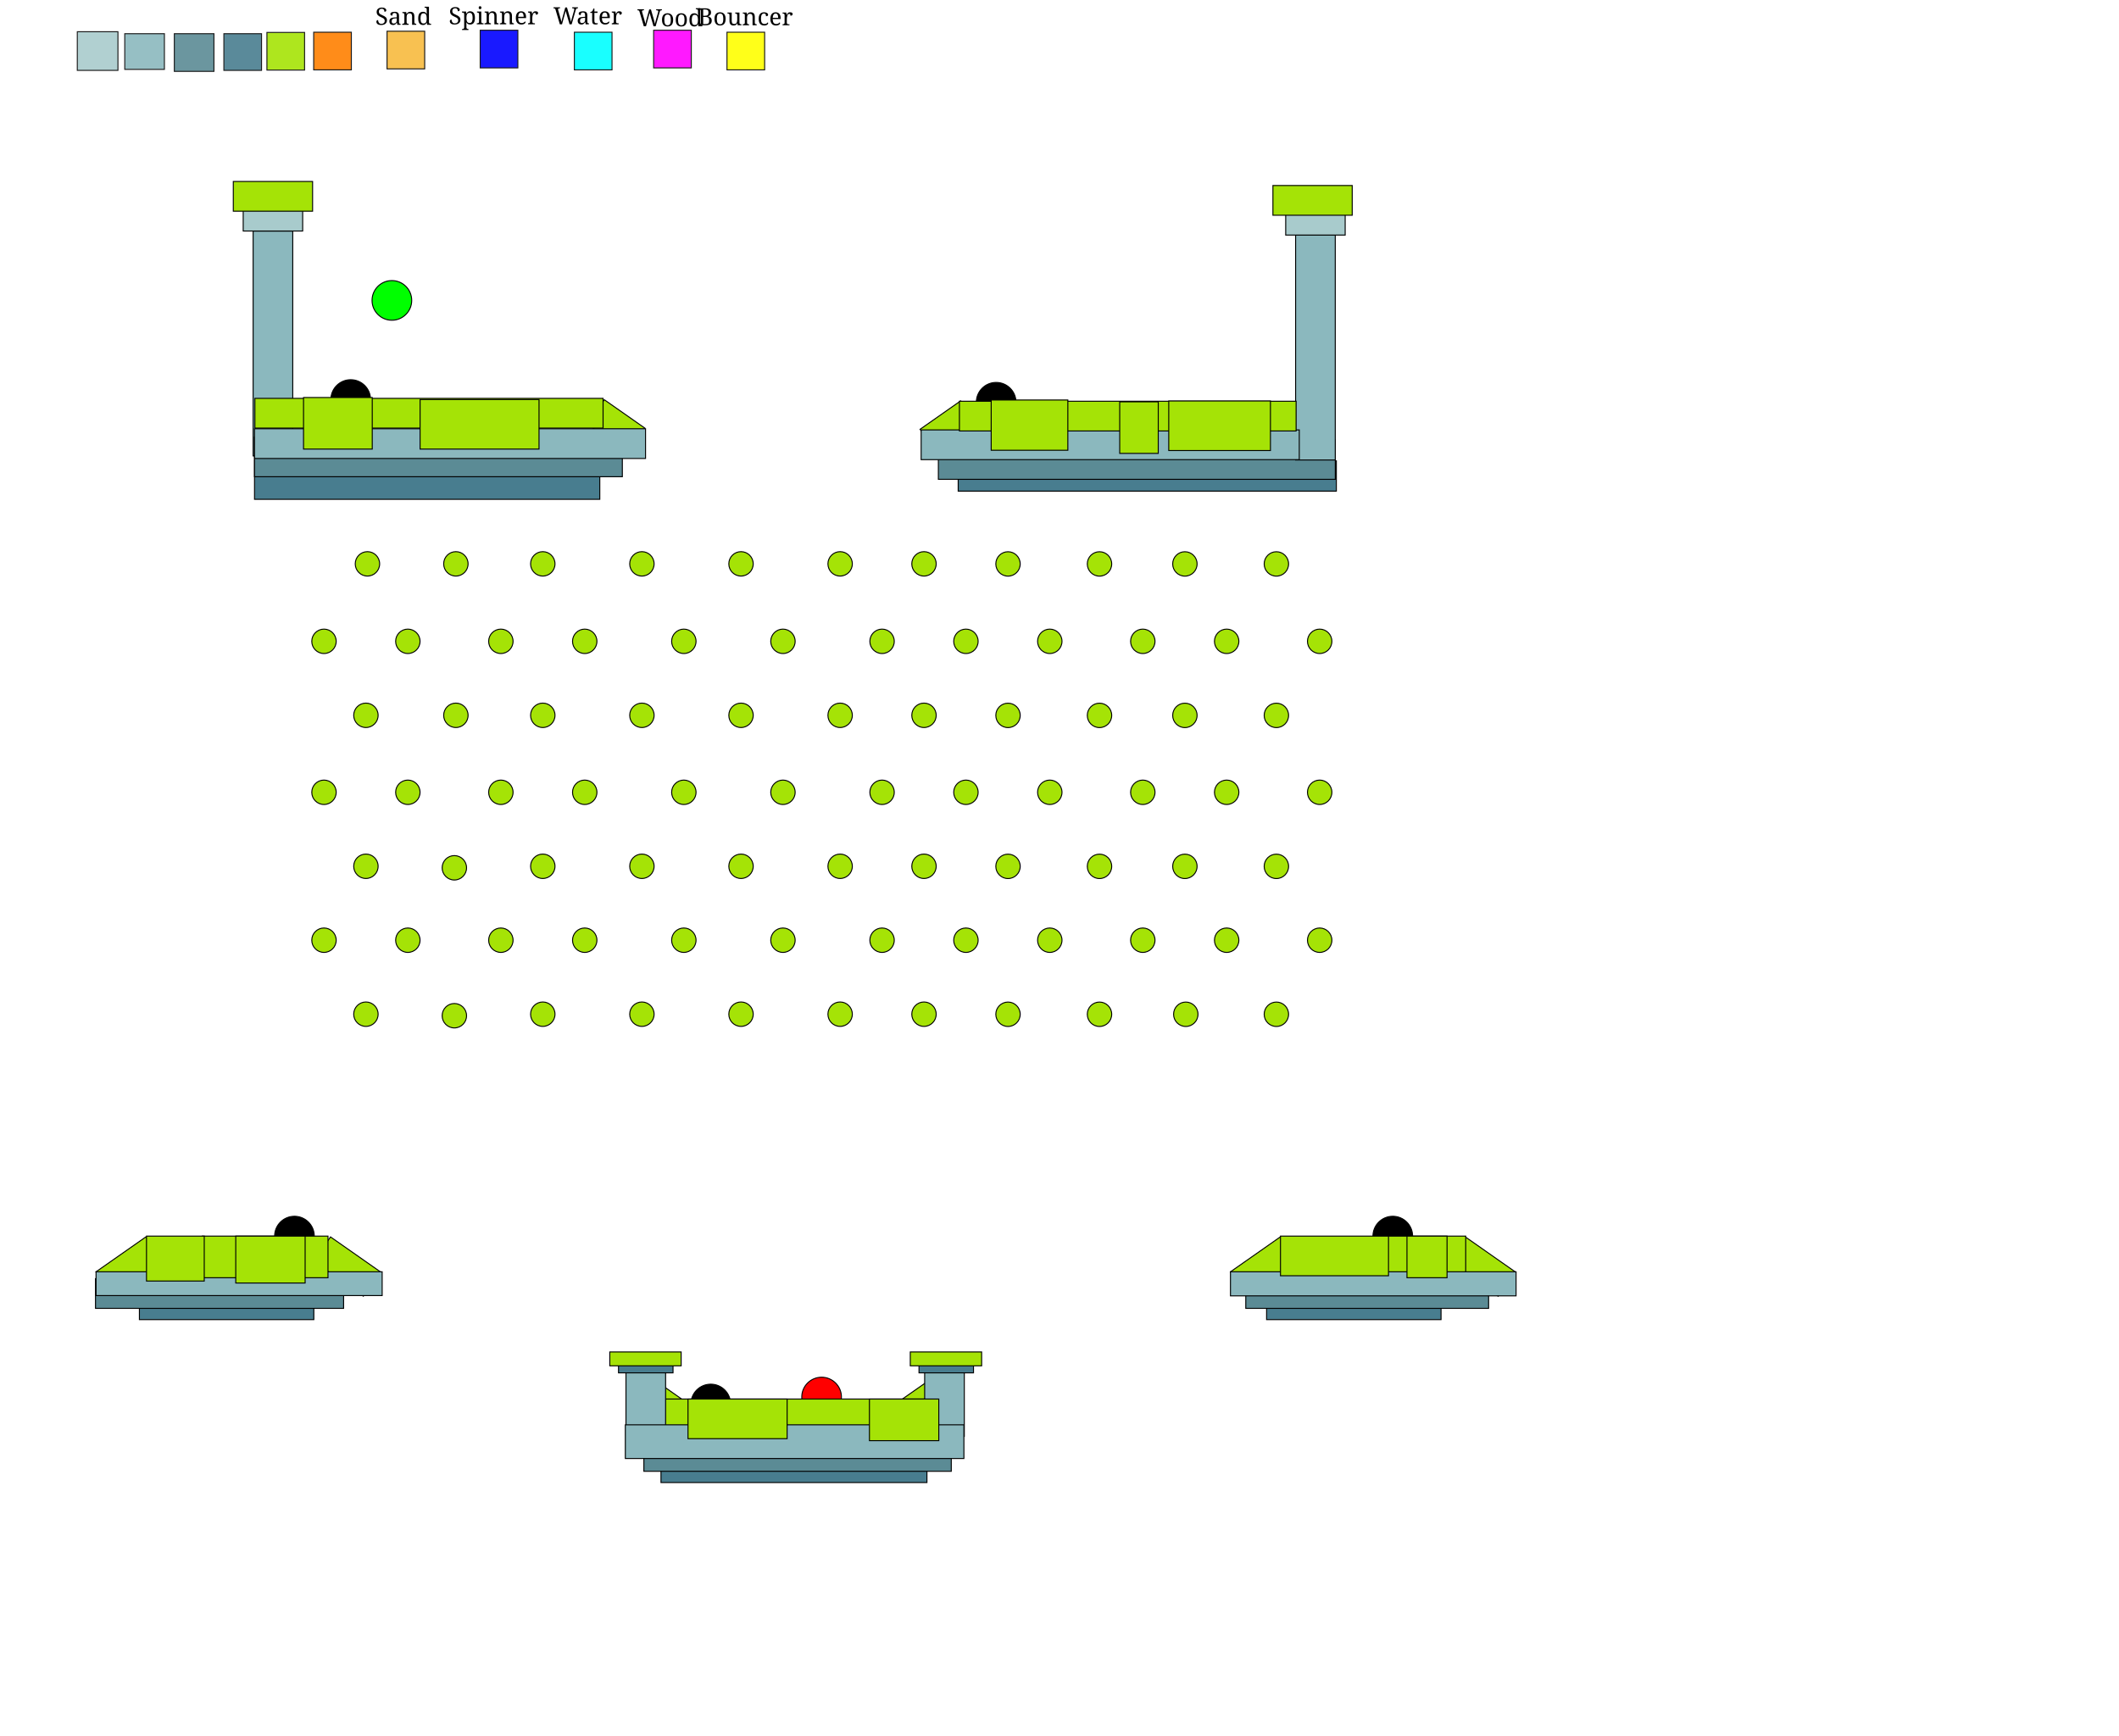
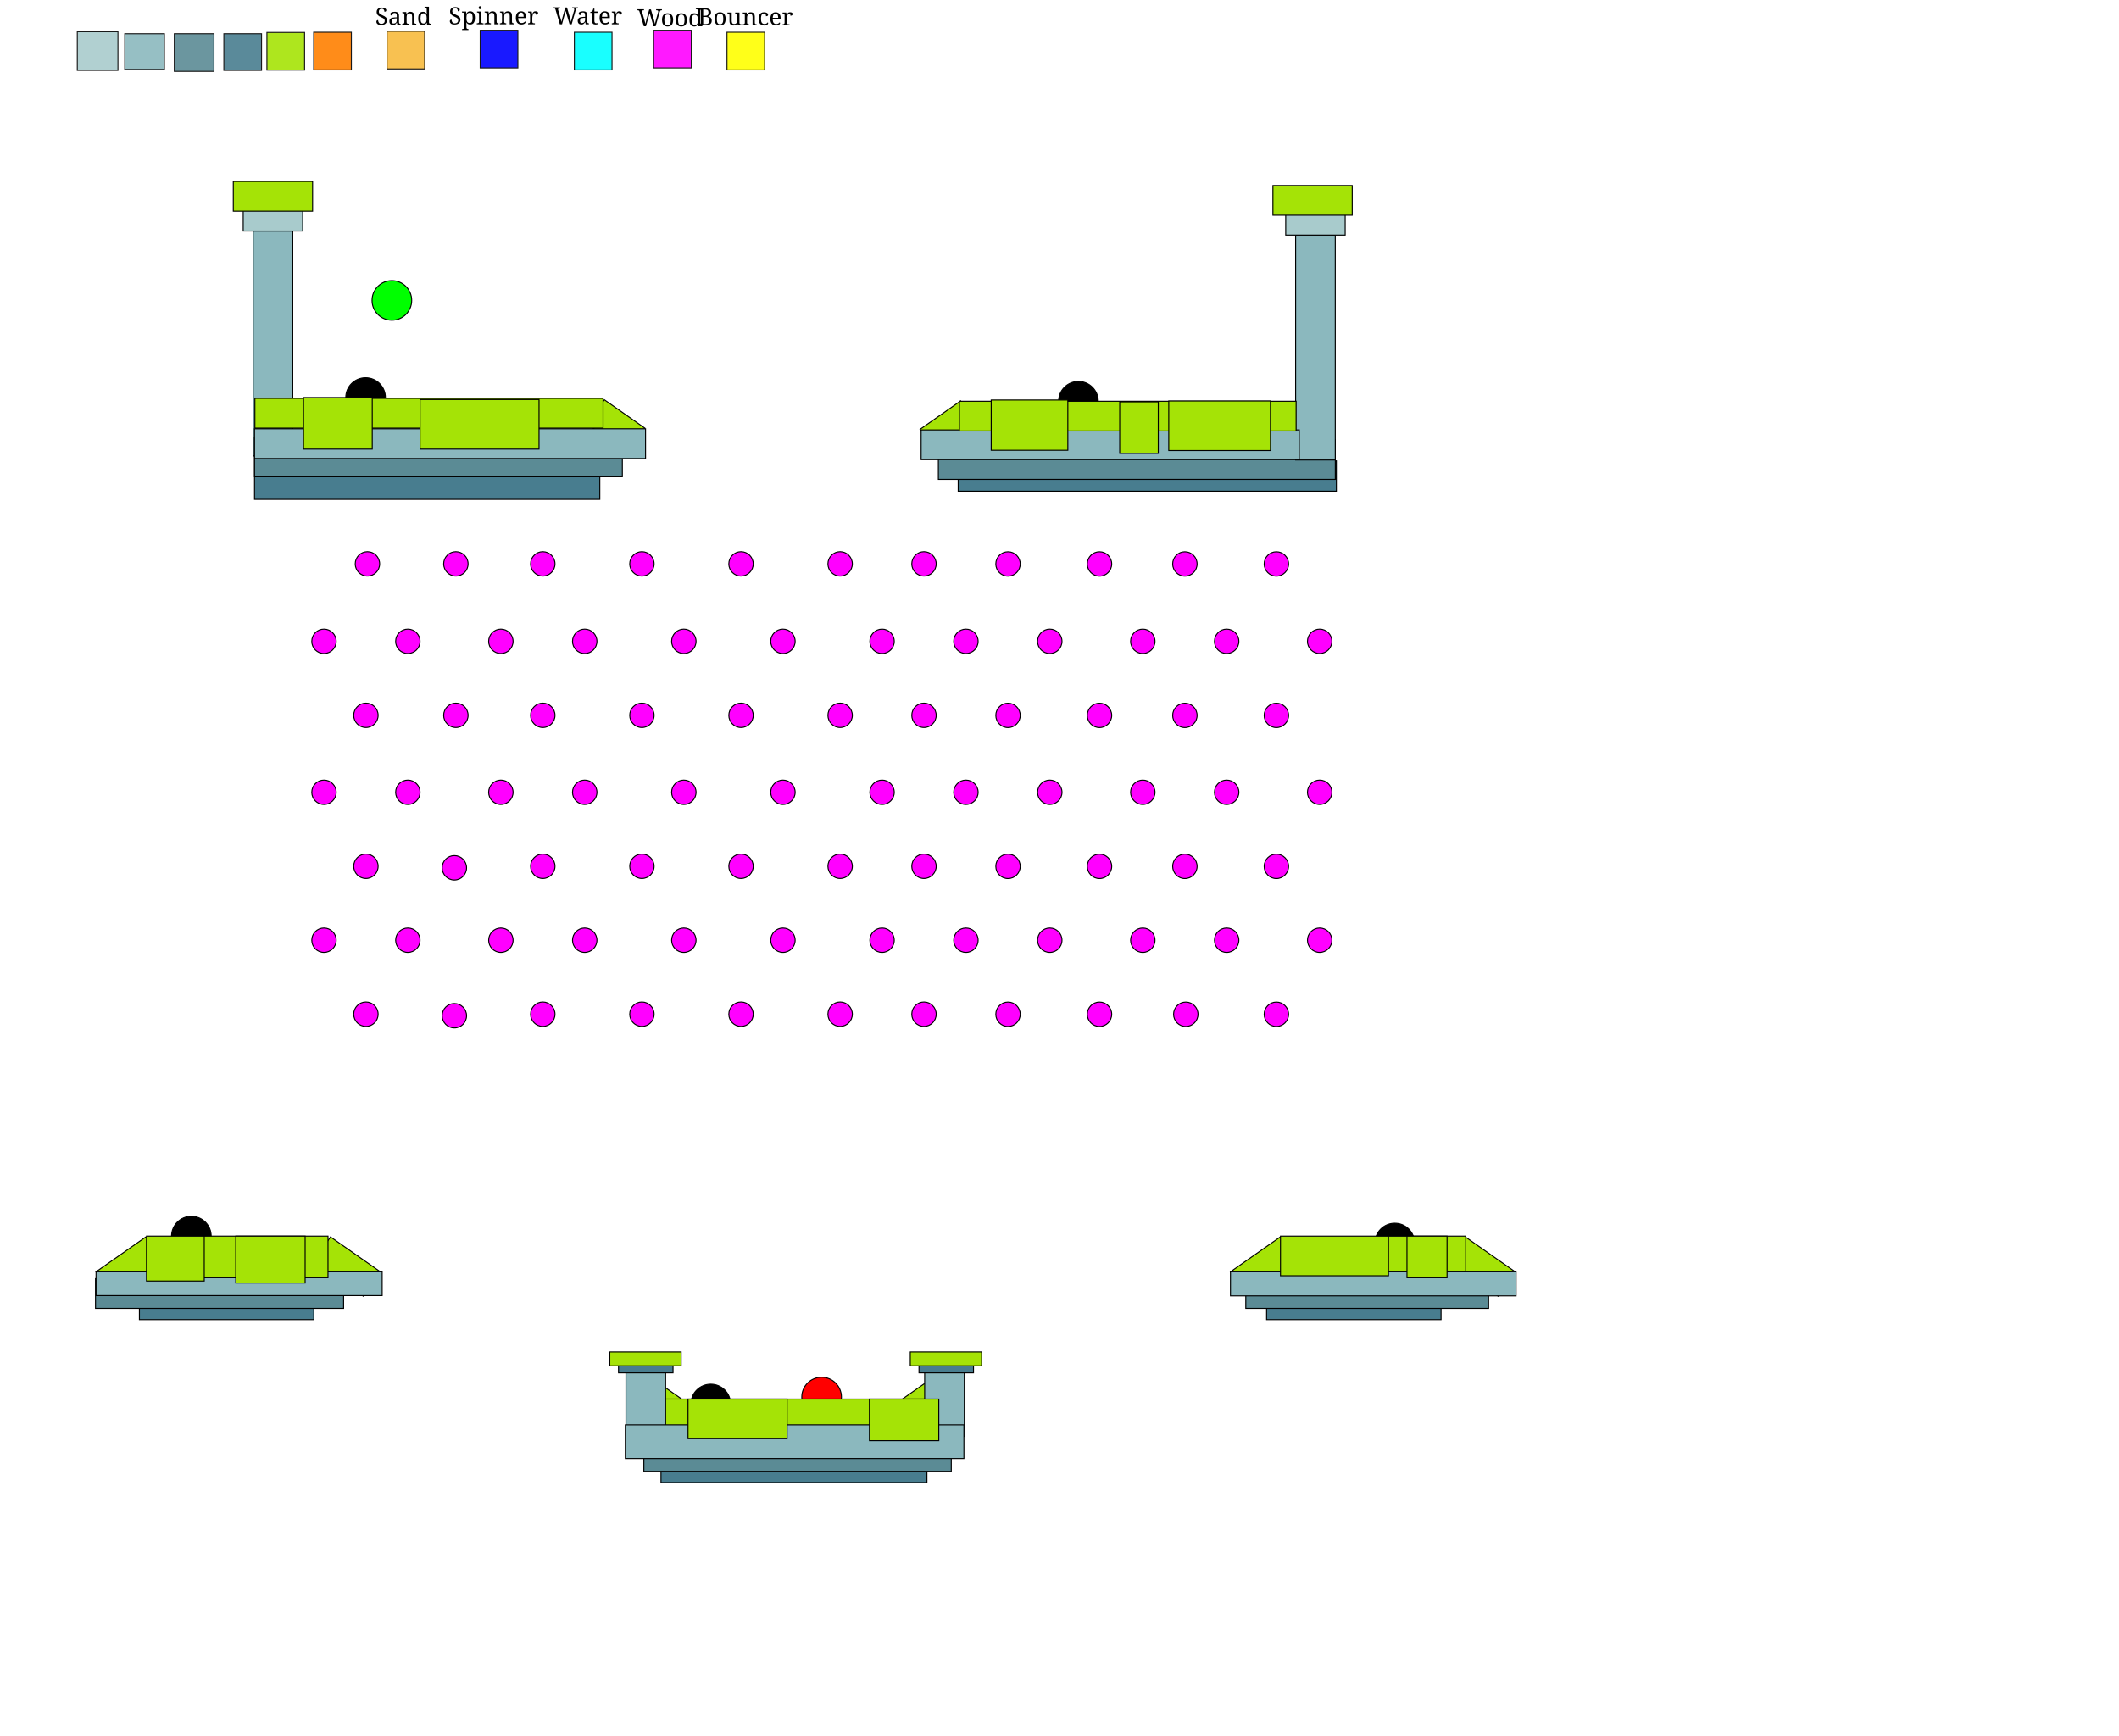
<svg xmlns="http://www.w3.org/2000/svg" width="2138" height="1751">
  <g class="layer">
-     <rect transform="rotate(35 664.218 1413.31)" stroke="#000" y="1398.305" x="638.521" width="51.396" id="svg_192" height="30" fill="#a5e306" />
-     <rect transform="rotate(-35 937.33 1410.98)" stroke="#000" y="1395.987" x="907.59" width="59.478" id="svg_193" height="30" fill="#a5e306" />
-     <ellipse stroke="#000" ry="20" rx="20" id="svg_5" fill="#000000" cy="1416.49" cx="717.13" class="grass1" />
-     <ellipse stroke="#000" ry="20" rx="20" id="svg_17" fill="#ff0000" cy="1409.486" cx="828.97" />
-     <rect stroke="#000" y="1411.485" x="636.786" width="330.378" id="svg_189" height="30" fill="#a5e306" />
-     <rect stroke="#000" y="1301.36" x="140.646" width="176" id="svg_204" height="30" fill="#487d8f" />
-     <rect transform="rotate(35 350.051 1277.84)" stroke="#000" y="1262.836" x="319.329" width="61.445" id="svg_205" height="30" fill="#a5e306" />
-     <rect transform="rotate(-35 130.576 1277.83)" stroke="#000" y="1262.836" x="99.858" width="61.445" id="svg_220" height="30" fill="#a5e306" />
-     <rect stroke="#000" y="1290.004" x="96.36" width="250.333" id="svg_206" height="30" fill="#5b8b95" />
-     <rect stroke="#000" y="1283.104" x="96.899" width="288.692" id="svg_209" height="24" fill="#8bb8be" />
-     <ellipse stroke="#000" ry="20" rx="20" id="svg_3" fill="#000000" cy="405.828" cx="1005.099" class="tree1" />
-     <rect stroke="#000" y="464.94" x="966.778" width="381.557" id="svg_24" height="30.588" fill="#487d8f" />
-     <rect stroke="#000" y="443.59" x="946.778" width="400.502" id="svg_23" height="40" fill="#5b8b95" />
-     <rect transform="rotate(-35 957.37 431.076)" stroke="#000" y="416.076" x="932.377" width="49.986" id="svg_9" height="30" fill="#a5e306" />
-     <rect stroke="#000" y="237.158" x="1307.238" width="40" id="svg_19" height="226.923" fill="#8bb8be" />
-     <rect stroke="#000" y="433.734" x="929.403" width="381.522" id="svg_10" height="30" fill="#8bb8be" />
-     <rect y="34" x="175.88" width="40" stroke="#000" opacity="0.9" id="svg_11" height="38" fill="#5b8b95" />
-     <rect y="34" x="225.88" width="38" stroke="#000" opacity="0.9" id="svg_15" height="37" fill="#487d8f" />
-     <rect y="34" x="125.88" width="40" stroke="#000" opacity="0.9" id="svg_21" height="36" fill="#8bb8be" />
-     <rect y="32.71" x="269.32" width="38" stroke="#000" opacity="0.9" id="svg_22" height="38" fill="#a5e306" />
-     <rect y="32" x="78" width="41" stroke="#000" opacity="0.9" id="svg_1" height="39" fill="#a8cbcc" />
-     <rect y="197.158" x="1297.238" width="60" stroke="#000" id="svg_29" height="40" fill="#a8cbcc" />
-     <rect y="187.158" x="1284.339" width="80" stroke="#000" id="svg_25" height="30" fill="#a5e306" />
-     <rect y="32.5" x="316.5" width="38" stroke="#000" opacity="0.9" id="svg_30" height="38" fill="#ff7f00" />
-     <rect y="31.5" x="390.5" width="38" stroke="#000" opacity="0.9" id="svg_159" height="38" fill="#f7ba3e" />
-     <text y="25" xml:space="preserve" x="407" text-anchor="middle" stroke-width="0" stroke="#000" id="svg_160" font-size="24" font-family="Serif" fill="#000000">Sand</text>
-     <rect y="30.5" x="484.5" width="38" stroke="#000" opacity="0.9" id="svg_161" height="38" fill="#0000ff" />
-     <text y="24.5" xml:space="preserve" x="498" text-anchor="middle" stroke-width="0" stroke="#000" id="svg_162" font-size="24" font-family="Serif" fill="#000000">Spinner</text>
-     <rect y="32.5" x="579.5" width="38" stroke="#000" opacity="0.9" id="svg_164" height="38" fill="#00ffff" />
-     <text y="24.5" xml:space="preserve" x="593.01" text-anchor="middle" stroke-width="0" stroke="#000" id="svg_165" font-size="24" font-family="Serif" fill="#000000">Water</text>
-     <rect y="30.5" x="659.5" width="38" stroke="#000" opacity="0.9" id="svg_166" height="38" fill="#ff00ff" />
-     <text y="26.5" xml:space="preserve" x="676.01" text-anchor="middle" stroke-width="0" stroke="#000" id="svg_167" font-size="24" font-family="Serif" fill="#000000">Wood</text>
-     <rect y="32.5" x="733.5" width="38" stroke="#000" opacity="0.9" id="svg_168" height="38" fill="#ffff00" />
-     <text y="25.5" xml:space="preserve" x="752" text-anchor="middle" stroke-width="0" stroke="#000" id="svg_169" font-size="24" font-family="Serif" fill="#000000">Bouncer</text>
-     <ellipse stroke="#000" ry="20" rx="20" id="svg_56" fill="#000000" cy="403.083" cx="353.857" class="tree1" />
-     <rect stroke="#000" y="463.764" x="256.798" width="348.377" id="svg_57" height="40" fill="#487d8f" />
-     <rect transform="rotate(35 621.578 429.9)" stroke="#000" y="414.899" x="596.585" width="49.986" id="svg_58" height="30" fill="#a5e306" />
-     <rect stroke="#000" y="233.083" x="255.393" width="40" id="svg_59" height="226.923" fill="#8bb8be" />
-     <rect stroke="#000" y="440.964" x="256.798" width="371.124" id="svg_60" height="40" fill="#5b8b95" />
-     <ellipse stroke="#000" ry="20" rx="20" id="svg_61" fill="#00ff00" cy="303.083" cx="395.393" />
-     <rect stroke="#000" y="432.558" x="256.798" width="394.531" id="svg_62" height="30" fill="#8bb8be" />
-     <rect y="193.083" x="245.393" width="60" stroke="#000" id="svg_65" height="40" fill="#a8cbcc" />
-     <rect y="183.083" x="235.393" width="80" stroke="#000" id="svg_66" height="30" fill="#a5e306" />
-     <rect stroke="#000" y="401.907" x="257.16" width="351.312" id="svg_67" height="30" fill="#a5e306" />
-     <rect stroke="#000" y="401.044" x="306.261" width="69.333" id="svg_63" height="52.039" fill="#a5e306" />
-     <rect y="403.083" x="423.857" width="120" stroke="#000" id="svg_64" height="50" fill="#a5e306" />
-     <ellipse stroke="#000" ry="12.308" rx="12.308" id="svg_68" cy="568.873" cx="932.273" fill="#a5e306" />
-     <ellipse stroke="#000" ry="12.308" rx="12.308" id="svg_71" cy="568.95" cx="1017.05" fill="#a5e306" />
-     <ellipse stroke="#000" ry="12.308" rx="12.308" id="svg_72" cy="568.873" cx="847.657" fill="#a5e306" />
-     <ellipse stroke="#000" ry="12.308" rx="12.308" id="svg_73" cy="568.873" cx="747.657" fill="#a5e306" />
-     <ellipse stroke="#000" ry="12.308" rx="12.308" id="svg_76" cy="568.873" cx="647.657" fill="#a5e306" />
-     <ellipse stroke="#000" ry="12.308" rx="12.308" id="svg_77" cy="568.873" cx="547.657" fill="#a5e306" />
-     <ellipse stroke="#000" ry="12.308" rx="12.308" id="svg_84" cy="647.027" cx="589.965" fill="#a5e306" />
-     <ellipse stroke="#000" ry="12.308" rx="12.308" id="svg_86" cy="647.027" cx="689.965" fill="#a5e306" />
-     <ellipse stroke="#000" ry="12.308" rx="12.308" id="svg_87" cy="647.027" cx="789.965" fill="#a5e306" />
-     <ellipse stroke="#000" ry="12.308" rx="12.308" id="svg_88" cy="647.027" cx="889.965" fill="#a5e306" />
-     <ellipse stroke="#000" ry="12.308" rx="12.308" id="svg_89" cy="647.027" cx="974.58" fill="#a5e306" />
-     <ellipse stroke="#000" ry="12.308" rx="12.308" id="svg_90" cy="721.677" cx="932.273" fill="#a5e306" />
-     <ellipse stroke="#000" ry="12.308" rx="12.308" id="svg_92" cy="721.677" cx="847.657" fill="#a5e306" />
-     <ellipse stroke="#000" ry="12.308" rx="12.308" id="svg_93" cy="721.677" cx="747.657" fill="#a5e306" />
-     <ellipse stroke="#000" ry="12.308" rx="12.308" id="svg_94" cy="721.677" cx="647.657" fill="#a5e306" />
-     <ellipse stroke="#000" ry="12.308" rx="12.308" id="svg_95" cy="721.677" cx="547.657" fill="#a5e306" />
-     <ellipse stroke="#000" ry="12.308" rx="12.308" id="svg_96" cy="647.027" cx="1059.196" fill="#a5e306" />
-     <ellipse stroke="#000" ry="12.308" rx="12.308" id="svg_97" cy="647.027" cx="505.35" fill="#a5e306" />
-     <ellipse stroke="#000" ry="12.308" rx="12.308" id="svg_104" cy="799.334" cx="589.965" fill="#a5e306" />
-     <ellipse stroke="#000" ry="12.308" rx="12.308" id="svg_105" cy="799.334" cx="689.965" fill="#a5e306" />
-     <ellipse stroke="#000" ry="12.308" rx="12.308" id="svg_106" cy="799.334" cx="789.965" fill="#a5e306" />
-     <ellipse stroke="#000" ry="12.308" rx="12.308" id="svg_107" cy="799.334" cx="889.965" fill="#a5e306" />
-     <ellipse stroke="#000" ry="12.308" rx="12.308" id="svg_108" cy="799.334" cx="974.58" fill="#a5e306" />
-     <ellipse stroke="#000" ry="12.308" rx="12.308" id="svg_109" cy="873.985" cx="932.273" fill="#a5e306" />
-     <ellipse stroke="#000" ry="12.308" rx="12.308" id="svg_110" cy="874.062" cx="1017.05" fill="#a5e306" />
-     <ellipse stroke="#000" ry="12.308" rx="12.308" id="svg_111" cy="873.985" cx="847.657" fill="#a5e306" />
-     <ellipse stroke="#000" ry="12.308" rx="12.308" id="svg_112" cy="873.985" cx="747.657" fill="#a5e306" />
-     <ellipse stroke="#000" ry="12.308" rx="12.308" id="svg_113" cy="873.985" cx="647.657" fill="#a5e306" />
-     <ellipse stroke="#000" ry="12.308" rx="12.308" id="svg_114" cy="873.985" cx="547.657" fill="#a5e306" />
-     <ellipse stroke="#000" ry="12.308" rx="12.308" id="svg_115" cy="799.334" cx="1059.196" fill="#a5e306" />
-     <ellipse stroke="#000" ry="12.308" rx="12.308" id="svg_116" cy="799.334" cx="505.35" fill="#a5e306" />
-     <ellipse stroke="#000" ry="12.308" rx="12.308" id="svg_117" cy="721.754" cx="1017.05" fill="#a5e306" />
-     <ellipse stroke="#000" ry="12.308" rx="12.308" id="svg_119" cy="568.95" cx="1109.358" fill="#a5e306" />
-     <ellipse stroke="#000" ry="12.308" rx="12.308" id="svg_120" cy="874.062" cx="1109.358" fill="#a5e306" />
-     <ellipse stroke="#000" ry="12.308" rx="12.308" id="svg_121" cy="721.754" cx="1109.358" fill="#a5e306" />
-     <ellipse stroke="#000" ry="12.308" rx="12.308" id="svg_127" cy="568.873" cx="370.734" fill="#a5e306" />
-     <ellipse stroke="#000" ry="12.308" rx="12.308" id="svg_128" cy="647.027" cx="411.503" fill="#a5e306" />
-     <ellipse stroke="#000" ry="12.308" rx="12.308" id="svg_129" cy="721.677" cx="369.196" fill="#a5e306" />
-     <ellipse stroke="#000" ry="12.308" rx="12.308" id="svg_130" cy="647.027" cx="326.888" fill="#a5e306" />
-     <ellipse stroke="#000" ry="12.308" rx="12.308" id="svg_131" cy="799.334" cx="411.503" fill="#a5e306" />
-     <ellipse stroke="#000" ry="12.308" rx="12.308" id="svg_132" cy="873.985" cx="369.196" fill="#a5e306" />
-     <ellipse stroke="#000" ry="12.308" rx="12.308" id="svg_133" cy="799.334" cx="326.888" fill="#a5e306" />
-     <ellipse stroke="#000" ry="12.308" rx="12.308" id="svg_134" cy="721.677" cx="459.965" fill="#a5e306" />
-     <ellipse stroke="#000" ry="12.308" rx="12.308" id="svg_135" cy="568.873" cx="459.965" fill="#a5e306" />
-     <ellipse stroke="#000" ry="12.308" rx="12.308" id="svg_136" cy="875.523" cx="458.427" fill="#a5e306" />
-     <ellipse stroke="#000" ry="12.308" rx="12.308" id="svg_137" cy="647.027" cx="1153.042" fill="#a5e306" />
-     <ellipse stroke="#000" ry="12.308" rx="12.308" id="svg_138" cy="799.334" cx="1153.042" fill="#a5e306" />
-     <ellipse stroke="#000" ry="12.308" rx="12.308" id="svg_139" cy="948.565" cx="589.965" fill="#a5e306" />
-     <ellipse stroke="#000" ry="12.308" rx="12.308" id="svg_140" cy="948.565" cx="689.965" fill="#a5e306" />
-     <ellipse stroke="#000" ry="12.308" rx="12.308" id="svg_141" cy="948.565" cx="789.965" fill="#a5e306" />
-     <ellipse stroke="#000" ry="12.308" rx="12.308" id="svg_142" cy="948.565" cx="889.965" fill="#a5e306" />
-     <ellipse stroke="#000" ry="12.308" rx="12.308" id="svg_143" cy="948.565" cx="974.58" fill="#a5e306" />
-     <ellipse stroke="#000" ry="12.308" rx="12.308" id="svg_144" cy="1023.215" cx="932.273" fill="#a5e306" />
-     <ellipse stroke="#000" ry="12.308" rx="12.308" id="svg_145" cy="1023.293" cx="1017.05" fill="#a5e306" />
-     <ellipse stroke="#000" ry="12.308" rx="12.308" id="svg_146" cy="1023.215" cx="847.657" fill="#a5e306" />
-     <ellipse stroke="#000" ry="12.308" rx="12.308" id="svg_147" cy="1023.215" cx="747.657" fill="#a5e306" />
-     <ellipse stroke="#000" ry="12.308" rx="12.308" id="svg_148" cy="1023.215" cx="647.657" fill="#a5e306" />
-     <ellipse stroke="#000" ry="12.308" rx="12.308" id="svg_149" cy="1023.215" cx="547.657" fill="#a5e306" />
-     <ellipse stroke="#000" ry="12.308" rx="12.308" id="svg_150" cy="948.565" cx="1059.196" fill="#a5e306" />
-     <ellipse stroke="#000" ry="12.308" rx="12.308" id="svg_151" cy="948.565" cx="505.35" fill="#a5e306" />
-     <ellipse stroke="#000" ry="12.308" rx="12.308" id="svg_152" cy="1023.293" cx="1109.358" fill="#a5e306" />
-     <ellipse stroke="#000" ry="12.308" rx="12.308" id="svg_153" cy="948.565" cx="411.503" fill="#a5e306" />
-     <ellipse stroke="#000" ry="12.308" rx="12.308" id="svg_154" cy="1023.215" cx="369.196" fill="#a5e306" />
-     <ellipse stroke="#000" ry="12.308" rx="12.308" id="svg_155" cy="948.565" cx="326.888" fill="#a5e306" />
-     <ellipse stroke="#000" ry="12.308" rx="12.308" id="svg_156" cy="1024.754" cx="458.427" fill="#a5e306" />
-     <ellipse stroke="#000" ry="12.308" rx="12.308" id="svg_157" cy="948.565" cx="1153.042" fill="#a5e306" />
-     <ellipse stroke="#000" ry="12.308" rx="12.308" id="svg_158" cy="568.95" cx="1195.512" fill="#a5e306" />
-     <ellipse stroke="#000" ry="12.308" rx="12.308" id="svg_170" cy="647.027" cx="1237.657" fill="#a5e306" />
-     <ellipse stroke="#000" ry="12.308" rx="12.308" id="svg_172" cy="874.062" cx="1195.512" fill="#a5e306" />
-     <ellipse stroke="#000" ry="12.308" rx="12.308" id="svg_173" cy="799.334" cx="1237.657" fill="#a5e306" />
-     <ellipse stroke="#000" ry="12.308" rx="12.308" id="svg_174" cy="721.754" cx="1195.512" fill="#a5e306" />
-     <ellipse stroke="#000" ry="12.308" rx="12.308" id="svg_175" cy="568.95" cx="1287.82" fill="#a5e306" />
-     <ellipse stroke="#000" ry="12.308" rx="12.308" id="svg_176" cy="874.062" cx="1287.82" fill="#a5e306" />
-     <ellipse stroke="#000" ry="12.308" rx="12.308" id="svg_177" cy="721.754" cx="1287.82" fill="#a5e306" />
-     <ellipse stroke="#000" ry="12.308" rx="12.308" id="svg_178" cy="647.027" cx="1331.503" fill="#a5e306" />
-     <ellipse stroke="#000" ry="12.308" rx="12.308" id="svg_179" cy="799.334" cx="1331.503" fill="#a5e306" />
-     <ellipse stroke="#000" ry="12.308" rx="12.308" id="svg_181" cy="1023.293" cx="1196.421" fill="#a5e306" />
-     <ellipse stroke="#000" ry="12.308" rx="12.308" id="svg_182" cy="948.565" cx="1237.657" fill="#a5e306" />
-     <ellipse stroke="#000" ry="12.308" rx="12.308" id="svg_183" cy="1023.293" cx="1287.82" fill="#a5e306" />
-     <ellipse stroke="#000" ry="12.308" rx="12.308" id="svg_184" cy="948.565" cx="1331.503" fill="#a5e306" />
-     <rect stroke="#000" y="1465.742" x="666.921" width="268.333" id="svg_185" height="30" fill="#487d8f" />
-     <rect stroke="#000" y="1454.385" x="649.644" width="310.163" id="svg_186" height="30" fill="#5b8b95" />
-     <rect stroke="#000" y="1381.831" x="932.95" width="40" id="svg_212" height="67.334" fill="#8bb8be" />
-     <rect stroke="#000" y="1381.831" x="631.578" width="40" id="svg_213" height="66.001" fill="#8bb8be" />
-     <rect stroke="#000" y="1437.485" x="630.928" width="341.628" id="svg_187" height="34" fill="#8bb8be" />
-     <rect y="1411.485" x="694.178" width="100" stroke="#000" id="svg_190" height="40" fill="#a5e306" />
-     <rect stroke="#000" y="1411.485" x="877.22" width="70" id="svg_191" height="42" fill="#a5e306" />
-     <rect stroke="#000" y="1301.36" x="1277.956" width="176" id="svg_195" height="30" fill="#487d8f" />
-     <rect transform="rotate(-35 1275.19 1277.84)" stroke="#000" y="1262.836" x="1244.472" width="61.445" id="svg_203" height="30" fill="#a5e306" />
-     <rect transform="rotate(35 1495.06 1277.83)" stroke="#000" y="1262.836" x="1464.343" width="61.445" id="svg_219" height="30" fill="#a5e306" />
-     <rect stroke="#000" y="1290.004" x="1256.956" width="245" id="svg_196" height="30" fill="#5b8b95" />
-     <ellipse stroke="#000" ry="20" rx="20" id="svg_198" fill="#000000" cy="1247.104" cx="1405.261" class="tree1" />
-     <rect stroke="#000" y="1247.104" x="1398.956" width="79.89" id="svg_199" height="42" fill="#a5e306" />
-     <rect stroke="#000" y="1283.104" x="1241.495" width="288.171" id="svg_197" height="24.293" fill="#8bb8be" />
-     <rect stroke="#000" y="1247.104" x="1291.956" width="109" id="svg_200" height="40" fill="#a5e306" />
-     <rect stroke="#000" y="1247.104" x="1419.586" width="40.435" id="svg_201" height="42" fill="#a5e306" />
-     <ellipse stroke="#000" ry="20" rx="20" id="svg_207" fill="#000000" cy="1247.104" cx="297.08" class="tree1" />
-     <rect stroke="#000" y="1247.104" x="204.08" width="126.846" id="svg_208" height="42" fill="#a5e306" />
-     <rect stroke="#000" y="1247.104" x="147.805" width="58.275" id="svg_210" height="45.333" fill="#a5e306" />
-     <rect stroke="#000" y="1247.104" x="237.869" width="70" id="svg_211" height="47.333" fill="#a5e306" />
-     <rect stroke="#000" y="1371.075" x="624.056" width="55.001" id="svg_216" height="14" fill="#487d8f" />
-     <rect stroke="#000" y="1363.973" x="615.264" width="72" id="svg_215" height="14" fill="#a5e306" />
-     <rect stroke="#000" y="1371.075" x="927.234" width="55.001" id="svg_217" height="14" fill="#487d8f" />
-     <rect stroke="#000" y="1363.973" x="918.442" width="72" id="svg_218" height="14" fill="#a5e306" />
-     <rect stroke="#000" y="404.805" x="968.016" width="339.718" id="svg_224" height="30" fill="#a5e306" />
-     <rect stroke="#000" y="403.554" x="1000.083" width="77.333" id="svg_35" height="50.706" fill="#a5e306" />
-     <rect stroke="#000" y="405.392" x="1129.749" width="38.899" id="svg_225" height="52.039" fill="#a5e306" />
-     <path stroke="#000" id="svg_226" d="m1179.22,404.533l102.609,0l0,50l-102.609,0l0,-50z" opacity="undefined" fill="#a5e306" />
+     <rect fill="#a5e306" height="30" id="svg_192" stroke="#000" transform="rotate(35 664.218 1413.31)" width="51.4" x="638.52" y="1398.31" />
+     <rect fill="#a5e306" height="30" id="svg_193" stroke="#000" transform="rotate(-35 937.33 1410.98)" width="59.48" x="907.59" y="1395.99" />
+     <ellipse class="grass1" cx="717.13" cy="1416.49" fill="#000000" id="svg_5" rx="20" ry="20" stroke="#000" />
+     <ellipse cx="828.97" cy="1409.49" fill="#ff0000" id="svg_17" rx="20" ry="20" stroke="#000" />
+     <rect fill="#a5e306" height="30" id="svg_189" stroke="#000" width="330.38" x="636.79" y="1411.49" />
+     <rect fill="#487d8f" height="30" id="svg_204" stroke="#000" width="176" x="140.65" y="1301.36" />
+     <rect fill="#a5e306" height="30" id="svg_205" stroke="#000" transform="rotate(35 350.051 1277.84)" width="61.44" x="319.33" y="1262.84" />
+     <rect fill="#a5e306" height="30" id="svg_220" stroke="#000" transform="rotate(-35 130.576 1277.83)" width="61.44" x="99.86" y="1262.84" />
+     <rect fill="#5b8b95" height="30" id="svg_206" stroke="#000" width="250.33" x="96.36" y="1290" />
+     <rect fill="#8bb8be" height="24" id="svg_209" stroke="#000" width="288.69" x="96.9" y="1283.1" />
+     <ellipse class="grass1" cx="1088.1" cy="404.83" fill="#000000" id="svg_3" rx="20" ry="20" stroke="#000" />
+     <rect fill="#487d8f" height="30.59" id="svg_24" stroke="#000" width="381.56" x="966.78" y="464.94" />
+     <rect fill="#5b8b95" height="40" id="svg_23" stroke="#000" width="400.5" x="946.78" y="443.59" />
+     <rect fill="#a5e306" height="30" id="svg_9" stroke="#000" transform="rotate(-35 957.37 431.076)" width="49.99" x="932.38" y="416.08" />
+     <rect fill="#8bb8be" height="226.92" id="svg_19" stroke="#000" width="40" x="1307.24" y="237.16" />
+     <rect fill="#8bb8be" height="30" id="svg_10" stroke="#000" width="381.52" x="929.4" y="433.73" />
+     <rect fill="#5b8b95" height="38" id="svg_11" opacity="0.9" stroke="#000" width="40" x="175.88" y="34" />
+     <rect fill="#487d8f" height="37" id="svg_15" opacity="0.9" stroke="#000" width="38" x="225.88" y="34" />
+     <rect fill="#8bb8be" height="36" id="svg_21" opacity="0.9" stroke="#000" width="40" x="125.88" y="34" />
+     <rect fill="#a5e306" height="38" id="svg_22" opacity="0.9" stroke="#000" width="38" x="269.32" y="32.71" />
+     <rect fill="#a8cbcc" height="39" id="svg_1" opacity="0.9" stroke="#000" width="41" x="78" y="32" />
+     <rect fill="#a8cbcc" height="40" id="svg_29" stroke="#000" width="60" x="1297.24" y="197.16" />
+     <rect fill="#a5e306" height="30" id="svg_25" stroke="#000" width="80" x="1284.34" y="187.16" />
+     <rect fill="#ff7f00" height="38" id="svg_30" opacity="0.9" stroke="#000" width="38" x="316.5" y="32.5" />
+     <rect fill="#f7ba3e" height="38" id="svg_159" opacity="0.9" stroke="#000" width="38" x="390.5" y="31.5" />
+     <text fill="#000000" font-family="Serif" font-size="24" id="svg_160" stroke="#000" stroke-width="0" text-anchor="middle" x="407" xml:space="preserve" y="25">Sand</text>
+     <rect fill="#0000ff" height="38" id="svg_161" opacity="0.9" stroke="#000" width="38" x="484.5" y="30.5" />
+     <text fill="#000000" font-family="Serif" font-size="24" id="svg_162" stroke="#000" stroke-width="0" text-anchor="middle" x="498" xml:space="preserve" y="24.5">Spinner</text>
+     <rect fill="#00ffff" height="38" id="svg_164" opacity="0.9" stroke="#000" width="38" x="579.5" y="32.5" />
+     <text fill="#000000" font-family="Serif" font-size="24" id="svg_165" stroke="#000" stroke-width="0" text-anchor="middle" x="593.01" xml:space="preserve" y="24.5">Water</text>
+     <rect fill="#ff00ff" height="38" id="svg_166" opacity="0.9" stroke="#000" width="38" x="659.5" y="30.5" />
+     <text fill="#000000" font-family="Serif" font-size="24" id="svg_167" stroke="#000" stroke-width="0" text-anchor="middle" x="676.01" xml:space="preserve" y="26.5">Wood</text>
+     <rect fill="#ffff00" height="38" id="svg_168" opacity="0.9" stroke="#000" width="38" x="733.5" y="32.5" />
+     <text fill="#000000" font-family="Serif" font-size="24" id="svg_169" stroke="#000" stroke-width="0" text-anchor="middle" x="752" xml:space="preserve" y="25.5">Bouncer</text>
+     <ellipse class="tree1" cx="368.86" cy="401.08" fill="#000000" id="svg_56" rx="20" ry="20" stroke="#000" transform="matrix(1 0 0 1 0 0)" />
+     <rect fill="#487d8f" height="40" id="svg_57" stroke="#000" width="348.38" x="256.8" y="463.76" />
+     <rect fill="#a5e306" height="30" id="svg_58" stroke="#000" transform="rotate(35 621.578 429.9)" width="49.99" x="596.59" y="414.9" />
+     <rect fill="#8bb8be" height="226.92" id="svg_59" stroke="#000" width="40" x="255.39" y="233.08" />
+     <rect fill="#5b8b95" height="40" id="svg_60" stroke="#000" width="371.12" x="256.8" y="440.96" />
+     <ellipse cx="395.39" cy="303.08" fill="#00ff00" id="svg_61" rx="20" ry="20" stroke="#000" />
+     <rect fill="#8bb8be" height="30" id="svg_62" stroke="#000" width="394.53" x="256.8" y="432.56" />
+     <rect fill="#a8cbcc" height="40" id="svg_65" stroke="#000" width="60" x="245.39" y="193.08" />
+     <rect fill="#a5e306" height="30" id="svg_66" stroke="#000" width="80" x="235.39" y="183.08" />
+     <rect fill="#a5e306" height="30" id="svg_67" stroke="#000" width="351.31" x="257.16" y="401.91" />
+     <rect fill="#a5e306" height="52.04" id="svg_63" stroke="#000" width="69.33" x="306.26" y="401.04" />
+     <rect fill="#a5e306" height="50" id="svg_64" stroke="#000" width="120" x="423.86" y="403.08" />
+     <ellipse cx="932.27" cy="568.87" fill="#ff00ff" id="svg_68" rx="12.31" ry="12.31" stroke="#000" />
+     <ellipse cx="1017.05" cy="568.95" fill="#ff00ff" id="svg_71" rx="12.31" ry="12.31" stroke="#000" />
+     <ellipse cx="847.66" cy="568.87" fill="#ff00ff" id="svg_72" rx="12.31" ry="12.31" stroke="#000" />
+     <ellipse cx="747.66" cy="568.87" fill="#ff00ff" id="svg_73" rx="12.31" ry="12.31" stroke="#000" />
+     <ellipse cx="647.66" cy="568.87" fill="#ff00ff" id="svg_76" rx="12.31" ry="12.31" stroke="#000" />
+     <ellipse cx="547.66" cy="568.87" fill="#ff00ff" id="svg_77" rx="12.31" ry="12.31" stroke="#000" />
+     <ellipse cx="589.96" cy="647.03" fill="#ff00ff" id="svg_84" rx="12.31" ry="12.31" stroke="#000" />
+     <ellipse cx="689.96" cy="647.03" fill="#ff00ff" id="svg_86" rx="12.31" ry="12.31" stroke="#000" />
+     <ellipse cx="789.96" cy="647.03" fill="#ff00ff" id="svg_87" rx="12.31" ry="12.31" stroke="#000" />
+     <ellipse cx="889.96" cy="647.03" fill="#ff00ff" id="svg_88" rx="12.31" ry="12.31" stroke="#000" />
+     <ellipse cx="974.58" cy="647.03" fill="#ff00ff" id="svg_89" rx="12.31" ry="12.31" stroke="#000" />
+     <ellipse cx="932.27" cy="721.68" fill="#ff00ff" id="svg_90" rx="12.31" ry="12.31" stroke="#000" />
+     <ellipse cx="847.66" cy="721.68" fill="#ff00ff" id="svg_92" rx="12.31" ry="12.31" stroke="#000" />
+     <ellipse cx="747.66" cy="721.68" fill="#ff00ff" id="svg_93" rx="12.31" ry="12.31" stroke="#000" />
+     <ellipse cx="647.66" cy="721.68" fill="#ff00ff" id="svg_94" rx="12.31" ry="12.31" stroke="#000" />
+     <ellipse cx="547.66" cy="721.68" fill="#ff00ff" id="svg_95" rx="12.31" ry="12.31" stroke="#000" />
+     <ellipse cx="1059.2" cy="647.03" fill="#ff00ff" id="svg_96" rx="12.31" ry="12.31" stroke="#000" />
+     <ellipse cx="505.35" cy="647.03" fill="#ff00ff" id="svg_97" rx="12.31" ry="12.31" stroke="#000" />
+     <ellipse cx="589.96" cy="799.33" fill="#ff00ff" id="svg_104" rx="12.31" ry="12.31" stroke="#000" />
+     <ellipse cx="689.96" cy="799.33" fill="#ff00ff" id="svg_105" rx="12.31" ry="12.31" stroke="#000" />
+     <ellipse cx="789.96" cy="799.33" fill="#ff00ff" id="svg_106" rx="12.31" ry="12.31" stroke="#000" />
+     <ellipse cx="889.96" cy="799.33" fill="#ff00ff" id="svg_107" rx="12.31" ry="12.31" stroke="#000" />
+     <ellipse cx="974.58" cy="799.33" fill="#ff00ff" id="svg_108" rx="12.31" ry="12.31" stroke="#000" />
+     <ellipse cx="932.27" cy="873.98" fill="#ff00ff" id="svg_109" rx="12.31" ry="12.31" stroke="#000" />
+     <ellipse cx="1017.05" cy="874.06" fill="#ff00ff" id="svg_110" rx="12.31" ry="12.31" stroke="#000" />
+     <ellipse cx="847.66" cy="873.98" fill="#ff00ff" id="svg_111" rx="12.31" ry="12.31" stroke="#000" />
+     <ellipse cx="747.66" cy="873.98" fill="#ff00ff" id="svg_112" rx="12.31" ry="12.31" stroke="#000" />
+     <ellipse cx="647.66" cy="873.98" fill="#ff00ff" id="svg_113" rx="12.31" ry="12.31" stroke="#000" />
+     <ellipse cx="547.66" cy="873.98" fill="#ff00ff" id="svg_114" rx="12.31" ry="12.31" stroke="#000" />
+     <ellipse cx="1059.2" cy="799.33" fill="#ff00ff" id="svg_115" rx="12.31" ry="12.31" stroke="#000" />
+     <ellipse cx="505.35" cy="799.33" fill="#ff00ff" id="svg_116" rx="12.31" ry="12.31" stroke="#000" />
+     <ellipse cx="1017.05" cy="721.75" fill="#ff00ff" id="svg_117" rx="12.31" ry="12.31" stroke="#000" />
+     <ellipse cx="1109.36" cy="568.95" fill="#ff00ff" id="svg_119" rx="12.31" ry="12.31" stroke="#000" />
+     <ellipse cx="1109.36" cy="874.06" fill="#ff00ff" id="svg_120" rx="12.31" ry="12.31" stroke="#000" />
+     <ellipse cx="1109.36" cy="721.75" fill="#ff00ff" id="svg_121" rx="12.31" ry="12.31" stroke="#000" />
+     <ellipse cx="370.73" cy="568.87" fill="#ff00ff" id="svg_127" rx="12.31" ry="12.31" stroke="#000" />
+     <ellipse cx="411.5" cy="647.03" fill="#ff00ff" id="svg_128" rx="12.31" ry="12.31" stroke="#000" />
+     <ellipse cx="369.2" cy="721.68" fill="#ff00ff" id="svg_129" rx="12.31" ry="12.31" stroke="#000" />
+     <ellipse cx="326.89" cy="647.03" fill="#ff00ff" id="svg_130" rx="12.31" ry="12.31" stroke="#000" />
+     <ellipse cx="411.5" cy="799.33" fill="#ff00ff" id="svg_131" rx="12.31" ry="12.31" stroke="#000" />
+     <ellipse cx="369.2" cy="873.98" fill="#ff00ff" id="svg_132" rx="12.31" ry="12.31" stroke="#000" />
+     <ellipse cx="326.89" cy="799.33" fill="#ff00ff" id="svg_133" rx="12.31" ry="12.31" stroke="#000" />
+     <ellipse cx="459.96" cy="721.68" fill="#ff00ff" id="svg_134" rx="12.31" ry="12.31" stroke="#000" />
+     <ellipse cx="459.96" cy="568.87" fill="#ff00ff" id="svg_135" rx="12.31" ry="12.31" stroke="#000" />
+     <ellipse cx="458.43" cy="875.52" fill="#ff00ff" id="svg_136" rx="12.31" ry="12.31" stroke="#000" />
+     <ellipse cx="1153.04" cy="647.03" fill="#ff00ff" id="svg_137" rx="12.31" ry="12.31" stroke="#000" />
+     <ellipse cx="1153.04" cy="799.33" fill="#ff00ff" id="svg_138" rx="12.31" ry="12.31" stroke="#000" />
+     <ellipse cx="589.96" cy="948.57" fill="#ff00ff" id="svg_139" rx="12.31" ry="12.31" stroke="#000" />
+     <ellipse cx="689.96" cy="948.57" fill="#ff00ff" id="svg_140" rx="12.31" ry="12.31" stroke="#000" />
+     <ellipse cx="789.96" cy="948.57" fill="#ff00ff" id="svg_141" rx="12.31" ry="12.31" stroke="#000" />
+     <ellipse cx="889.96" cy="948.57" fill="#ff00ff" id="svg_142" rx="12.31" ry="12.31" stroke="#000" />
+     <ellipse cx="974.58" cy="948.57" fill="#ff00ff" id="svg_143" rx="12.31" ry="12.31" stroke="#000" />
+     <ellipse cx="932.27" cy="1023.22" fill="#ff00ff" id="svg_144" rx="12.31" ry="12.31" stroke="#000" />
+     <ellipse cx="1017.05" cy="1023.29" fill="#ff00ff" id="svg_145" rx="12.31" ry="12.31" stroke="#000" />
+     <ellipse cx="847.66" cy="1023.22" fill="#ff00ff" id="svg_146" rx="12.31" ry="12.31" stroke="#000" />
+     <ellipse cx="747.66" cy="1023.22" fill="#ff00ff" id="svg_147" rx="12.31" ry="12.31" stroke="#000" />
+     <ellipse cx="647.66" cy="1023.22" fill="#ff00ff" id="svg_148" rx="12.31" ry="12.31" stroke="#000" />
+     <ellipse cx="547.66" cy="1023.22" fill="#ff00ff" id="svg_149" rx="12.31" ry="12.31" stroke="#000" />
+     <ellipse cx="1059.2" cy="948.57" fill="#ff00ff" id="svg_150" rx="12.31" ry="12.31" stroke="#000" />
+     <ellipse cx="505.35" cy="948.57" fill="#ff00ff" id="svg_151" rx="12.31" ry="12.31" stroke="#000" />
+     <ellipse cx="1109.36" cy="1023.29" fill="#ff00ff" id="svg_152" rx="12.31" ry="12.31" stroke="#000" />
+     <ellipse cx="411.5" cy="948.57" fill="#ff00ff" id="svg_153" rx="12.31" ry="12.31" stroke="#000" />
+     <ellipse cx="369.2" cy="1023.22" fill="#ff00ff" id="svg_154" rx="12.31" ry="12.31" stroke="#000" />
+     <ellipse cx="326.89" cy="948.57" fill="#ff00ff" id="svg_155" rx="12.31" ry="12.31" stroke="#000" />
+     <ellipse cx="458.43" cy="1024.75" fill="#ff00ff" id="svg_156" rx="12.31" ry="12.31" stroke="#000" />
+     <ellipse cx="1153.04" cy="948.57" fill="#ff00ff" id="svg_157" rx="12.31" ry="12.31" stroke="#000" />
+     <ellipse cx="1195.51" cy="568.95" fill="#ff00ff" id="svg_158" rx="12.31" ry="12.31" stroke="#000" />
+     <ellipse cx="1237.66" cy="647.03" fill="#ff00ff" id="svg_170" rx="12.31" ry="12.31" stroke="#000" />
+     <ellipse cx="1195.51" cy="874.06" fill="#ff00ff" id="svg_172" rx="12.31" ry="12.31" stroke="#000" />
+     <ellipse cx="1237.66" cy="799.33" fill="#ff00ff" id="svg_173" rx="12.31" ry="12.31" stroke="#000" />
+     <ellipse cx="1195.51" cy="721.75" fill="#ff00ff" id="svg_174" rx="12.31" ry="12.31" stroke="#000" />
+     <ellipse cx="1287.82" cy="568.95" fill="#ff00ff" id="svg_175" rx="12.31" ry="12.31" stroke="#000" />
+     <ellipse cx="1287.82" cy="874.06" fill="#ff00ff" id="svg_176" rx="12.31" ry="12.31" stroke="#000" />
+     <ellipse cx="1287.82" cy="721.75" fill="#ff00ff" id="svg_177" rx="12.31" ry="12.31" stroke="#000" />
+     <ellipse cx="1331.5" cy="647.03" fill="#ff00ff" id="svg_178" rx="12.31" ry="12.31" stroke="#000" />
+     <ellipse cx="1331.5" cy="799.33" fill="#ff00ff" id="svg_179" rx="12.31" ry="12.31" stroke="#000" />
+     <ellipse cx="1196.42" cy="1023.29" fill="#ff00ff" id="svg_181" rx="12.31" ry="12.31" stroke="#000" />
+     <ellipse cx="1237.66" cy="948.57" fill="#ff00ff" id="svg_182" rx="12.31" ry="12.31" stroke="#000" />
+     <ellipse cx="1287.82" cy="1023.29" fill="#ff00ff" id="svg_183" rx="12.31" ry="12.31" stroke="#000" />
+     <ellipse cx="1331.5" cy="948.57" fill="#ff00ff" id="svg_184" rx="12.31" ry="12.31" stroke="#000" />
+     <rect fill="#487d8f" height="30" id="svg_185" stroke="#000" width="268.33" x="666.92" y="1465.74" />
+     <rect fill="#5b8b95" height="30" id="svg_186" stroke="#000" width="310.16" x="649.64" y="1454.39" />
+     <rect fill="#8bb8be" height="67.33" id="svg_212" stroke="#000" width="40" x="932.95" y="1381.83" />
+     <rect fill="#8bb8be" height="66" id="svg_213" stroke="#000" width="40" x="631.58" y="1381.83" />
+     <rect fill="#8bb8be" height="34" id="svg_187" stroke="#000" width="341.63" x="630.93" y="1437.49" />
+     <rect fill="#a5e306" height="40" id="svg_190" stroke="#000" width="100" x="694.18" y="1411.49" />
+     <rect fill="#a5e306" height="42" id="svg_191" stroke="#000" width="70" x="877.22" y="1411.49" />
+     <rect fill="#487d8f" height="30" id="svg_195" stroke="#000" width="176" x="1277.96" y="1301.36" />
+     <rect fill="#a5e306" height="30" id="svg_203" stroke="#000" transform="rotate(-35 1275.19 1277.84)" width="61.44" x="1244.47" y="1262.84" />
+     <rect fill="#a5e306" height="30" id="svg_219" stroke="#000" transform="rotate(35 1495.06 1277.83)" width="61.44" x="1464.34" y="1262.84" />
+     <rect fill="#5b8b95" height="30" id="svg_196" stroke="#000" width="245" x="1256.96" y="1290" />
+     <ellipse class="tree2" cx="1407.26" cy="1254.1" fill="#000000" id="svg_198" rx="20" ry="20" stroke="#000" transform="matrix(1 0 0 1 0 0)" />
+     <rect fill="#a5e306" height="42" id="svg_199" stroke="#000" width="79.89" x="1398.96" y="1247.1" />
+     <rect fill="#8bb8be" height="24.29" id="svg_197" stroke="#000" width="288.17" x="1241.49" y="1283.1" />
+     <rect fill="#a5e306" height="40" id="svg_200" stroke="#000" width="109" x="1291.96" y="1247.1" />
+     <rect fill="#a5e306" height="42" id="svg_201" stroke="#000" width="40.43" x="1419.59" y="1247.1" />
+     <ellipse class="tree2" cx="193.08" cy="1247.1" fill="#000000" id="svg_207" rx="20" ry="20" stroke="#000" transform="matrix(1 0 0 1 0 0)" />
+     <rect fill="#a5e306" height="42" id="svg_208" stroke="#000" width="126.85" x="204.08" y="1247.1" />
+     <rect fill="#a5e306" height="45.33" id="svg_210" stroke="#000" width="58.28" x="147.8" y="1247.1" />
+     <rect fill="#a5e306" height="47.33" id="svg_211" stroke="#000" width="70" x="237.87" y="1247.1" />
+     <rect fill="#487d8f" height="14" id="svg_216" stroke="#000" width="55" x="624.06" y="1371.08" />
+     <rect fill="#a5e306" height="14" id="svg_215" stroke="#000" width="72" x="615.26" y="1363.97" />
+     <rect fill="#487d8f" height="14" id="svg_217" stroke="#000" width="55" x="927.23" y="1371.08" />
+     <rect fill="#a5e306" height="14" id="svg_218" stroke="#000" width="72" x="918.44" y="1363.97" />
+     <rect fill="#a5e306" height="30" id="svg_224" stroke="#000" width="339.72" x="968.02" y="404.81" />
+     <rect fill="#a5e306" height="50.71" id="svg_35" stroke="#000" width="77.33" x="1000.08" y="403.55" />
+     <rect fill="#a5e306" height="52.04" id="svg_225" stroke="#000" width="38.9" x="1129.75" y="405.39" />
+     <path d="m1179.22,404.53l102.61,0l0,50l-102.61,0l0,-50z" fill="#a5e306" id="svg_226" opacity="undefined" stroke="#000" />
  </g>
</svg>
